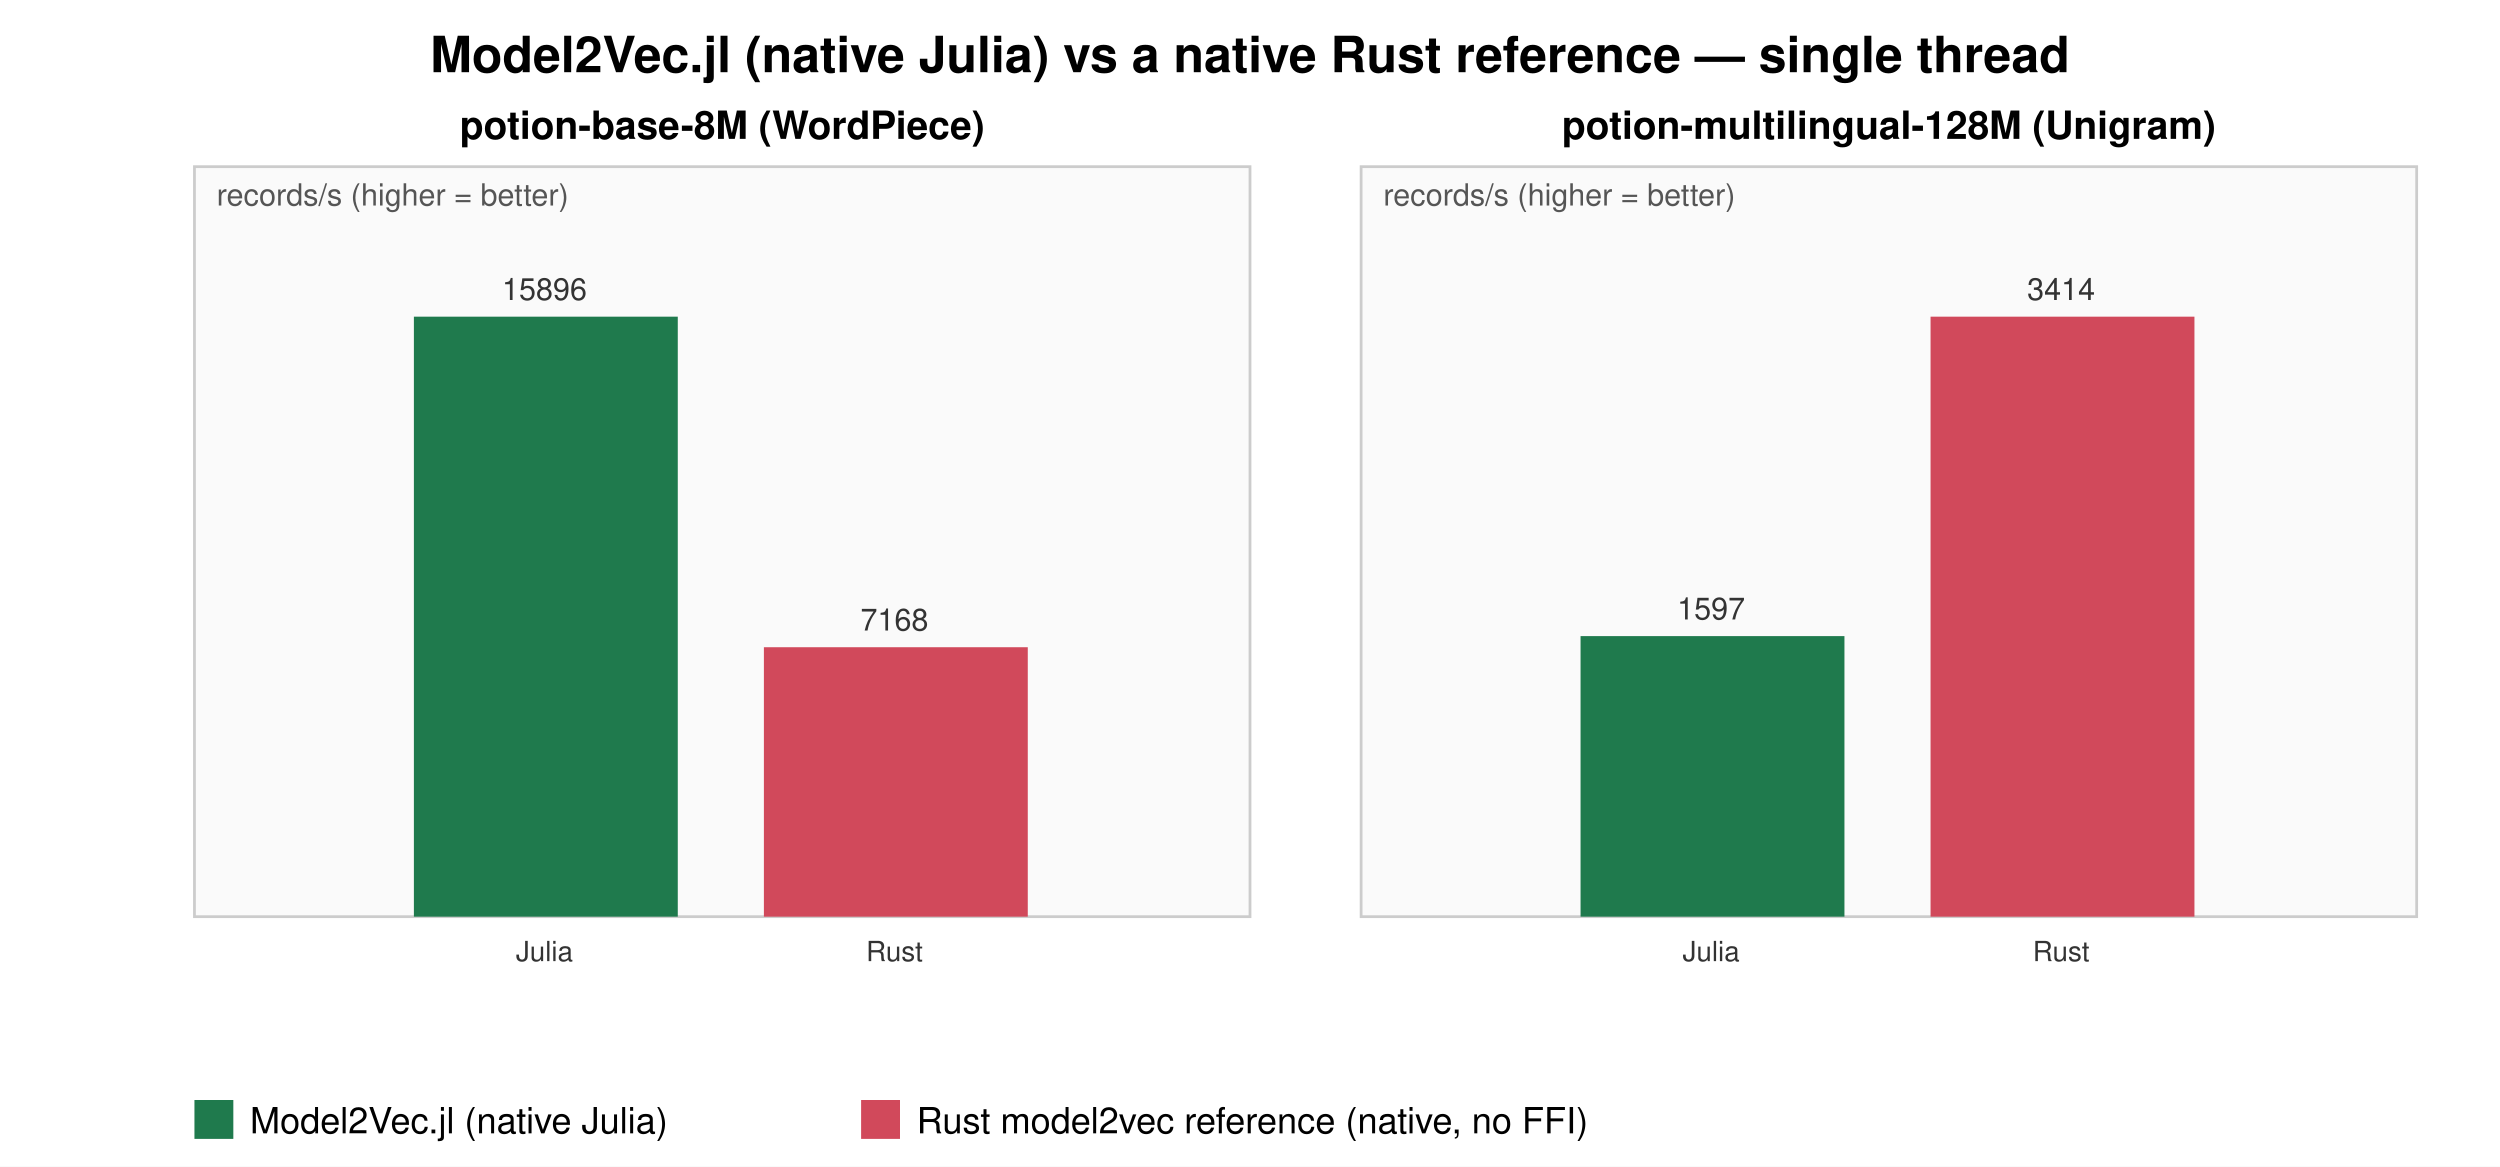
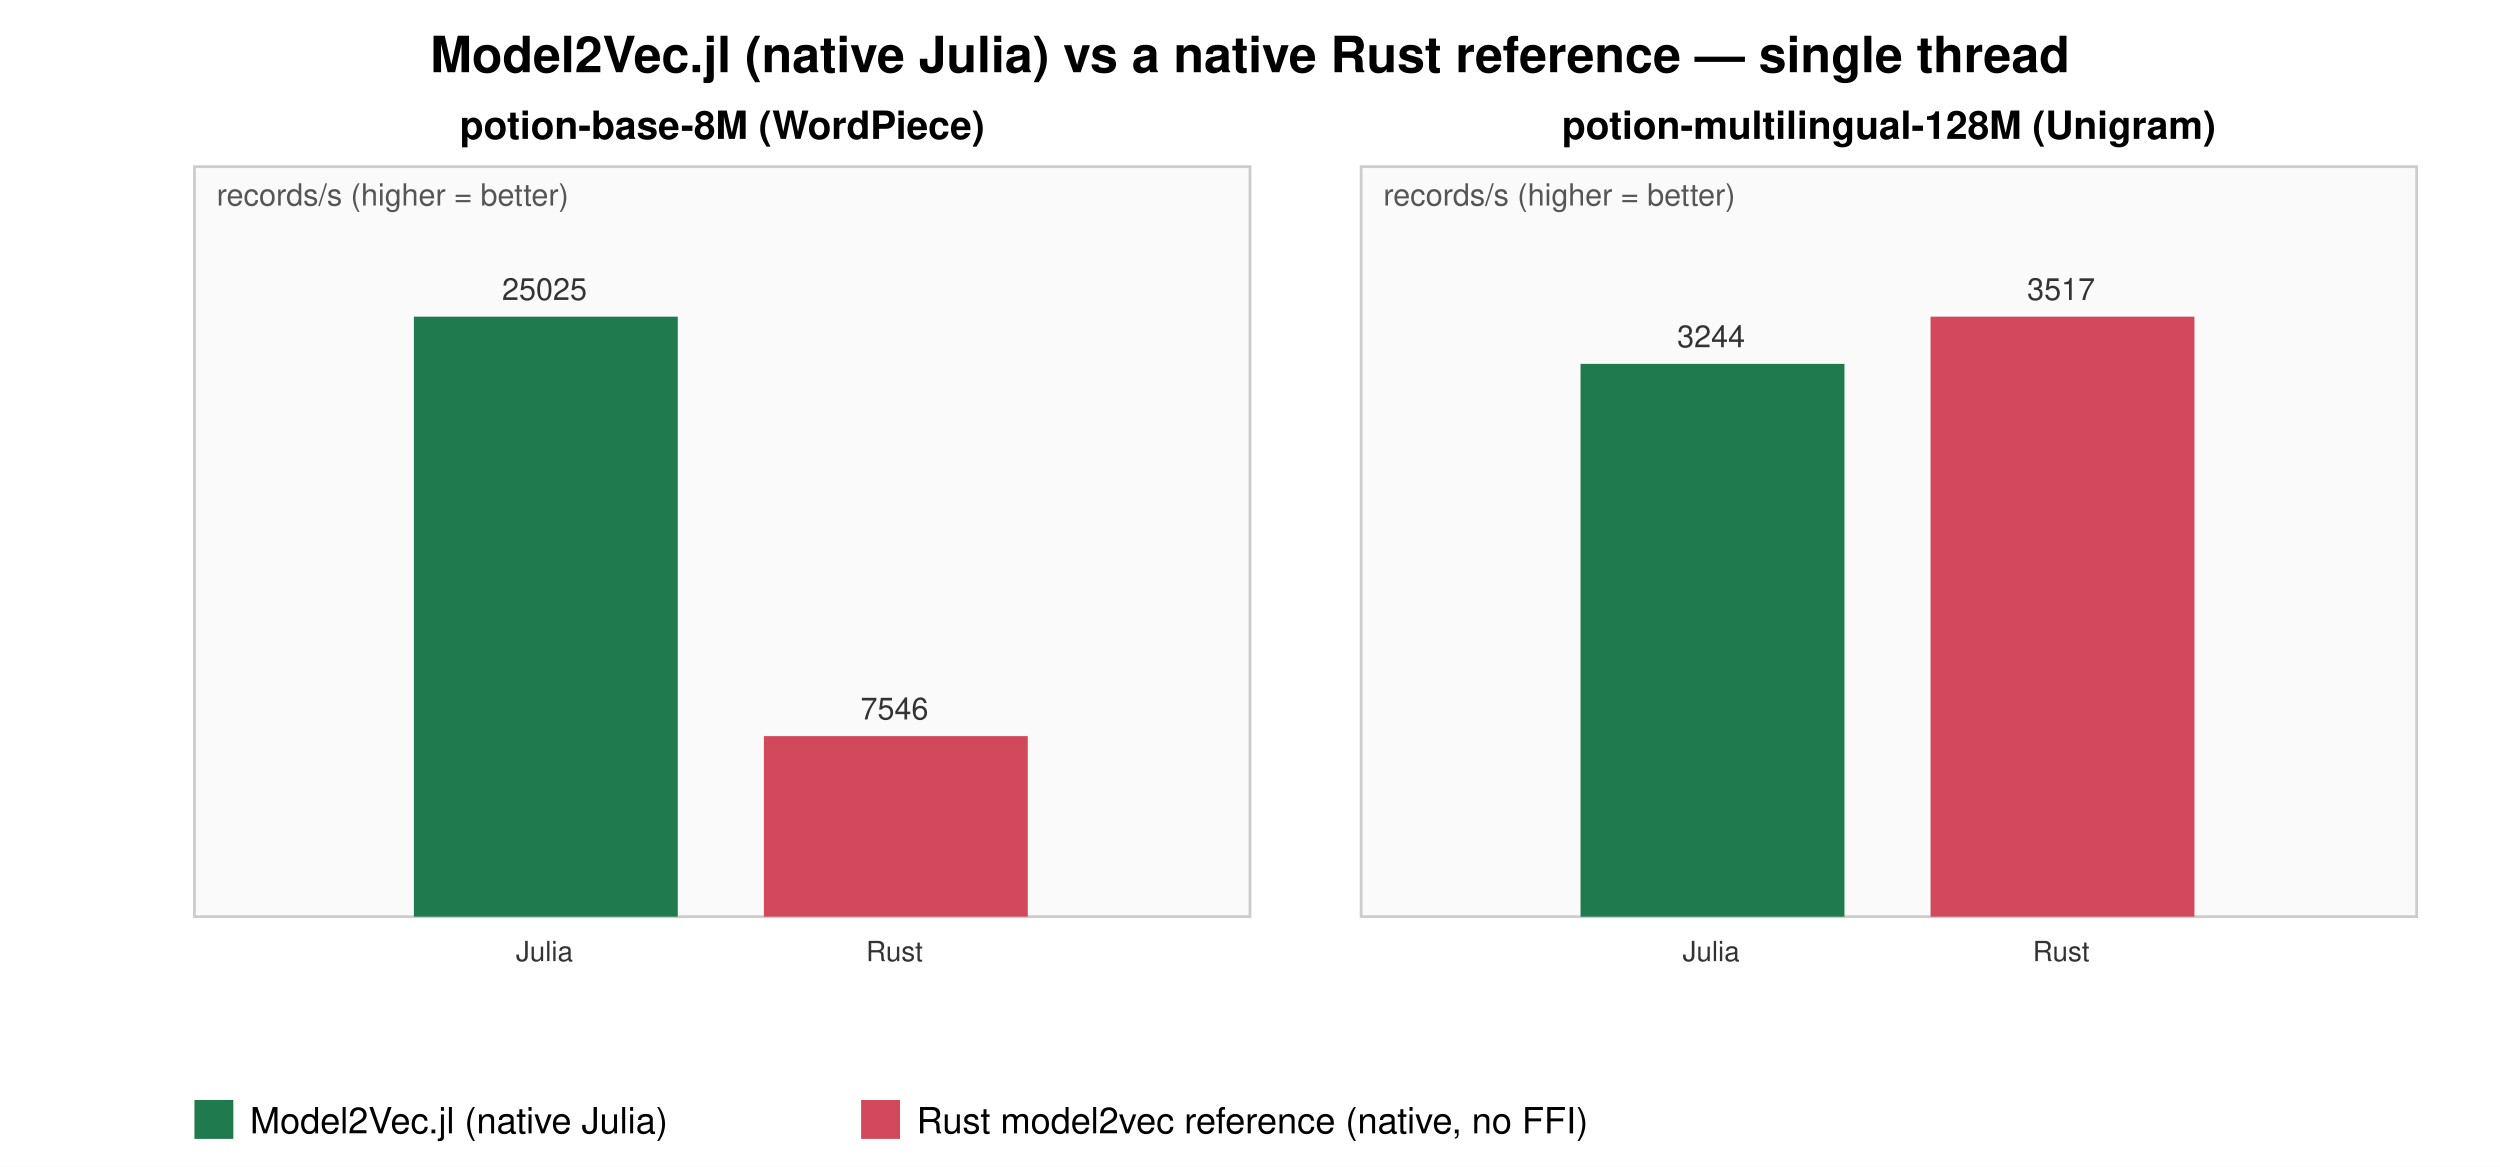
<svg xmlns="http://www.w3.org/2000/svg" width="900" height="420" font-family="Helvetica,Arial,sans-serif">
  <rect width="900" height="420" fill="white" />
  <text x="450" y="26" text-anchor="middle" font-size="18" font-weight="bold">Model2Vec.jl (native Julia) vs a native Rust reference — single thread</text>
  <text x="260" y="50" text-anchor="middle" font-size="14" font-weight="bold">potion-base-8M (WordPiece)</text>
  <rect x="70" y="60" width="380" height="270" fill="#fafafa" stroke="#ccc" />
  <rect x="149" y="114" width="95" height="216" fill="#1f7a4d" />
-   <text x="196" y="108" text-anchor="middle" font-size="11" fill="#333">15896</text>
+   <text x="196" y="108" text-anchor="middle" font-size="11" fill="#333">25025</text>
  <text x="196" y="346" text-anchor="middle" font-size="10" fill="#333">Julia</text>
-   <rect x="275" y="233" width="95" height="97" fill="#d1495b" />
-   <text x="322" y="227" text-anchor="middle" font-size="11" fill="#333">7168</text>
+   <rect x="275" y="265" width="95" height="65" fill="#d1495b" />
+   <text x="322" y="259" text-anchor="middle" font-size="11" fill="#333">7546</text>
  <text x="322" y="346" text-anchor="middle" font-size="10" fill="#333">Rust</text>
  <text x="78" y="74" font-size="11" fill="#555">records/s (higher = better)</text>
  <text x="680" y="50" text-anchor="middle" font-size="14" font-weight="bold">potion-multilingual-128M (Unigram)</text>
  <rect x="490" y="60" width="380" height="270" fill="#fafafa" stroke="#ccc" />
-   <rect x="569" y="229" width="95" height="101" fill="#1f7a4d" />
-   <text x="616" y="223" text-anchor="middle" font-size="11" fill="#333">1597</text>
+   <rect x="569" y="131" width="95" height="199" fill="#1f7a4d" />
+   <text x="616" y="125" text-anchor="middle" font-size="11" fill="#333">3244</text>
  <text x="616" y="346" text-anchor="middle" font-size="10" fill="#333">Julia</text>
  <rect x="695" y="114" width="95" height="216" fill="#d1495b" />
-   <text x="742" y="108" text-anchor="middle" font-size="11" fill="#333">3414</text>
+   <text x="742" y="108" text-anchor="middle" font-size="11" fill="#333">3517</text>
  <text x="742" y="346" text-anchor="middle" font-size="10" fill="#333">Rust</text>
  <text x="498" y="74" font-size="11" fill="#555">records/s (higher = better)</text>
  <rect x="70" y="396" width="14" height="14" fill="#1f7a4d" />
  <text x="90" y="408" font-size="13">Model2Vec.jl (native Julia)</text>
  <rect x="310" y="396" width="14" height="14" fill="#d1495b" />
  <text x="330" y="408" font-size="13">Rust model2vec reference (native, no FFI)</text>
</svg>
